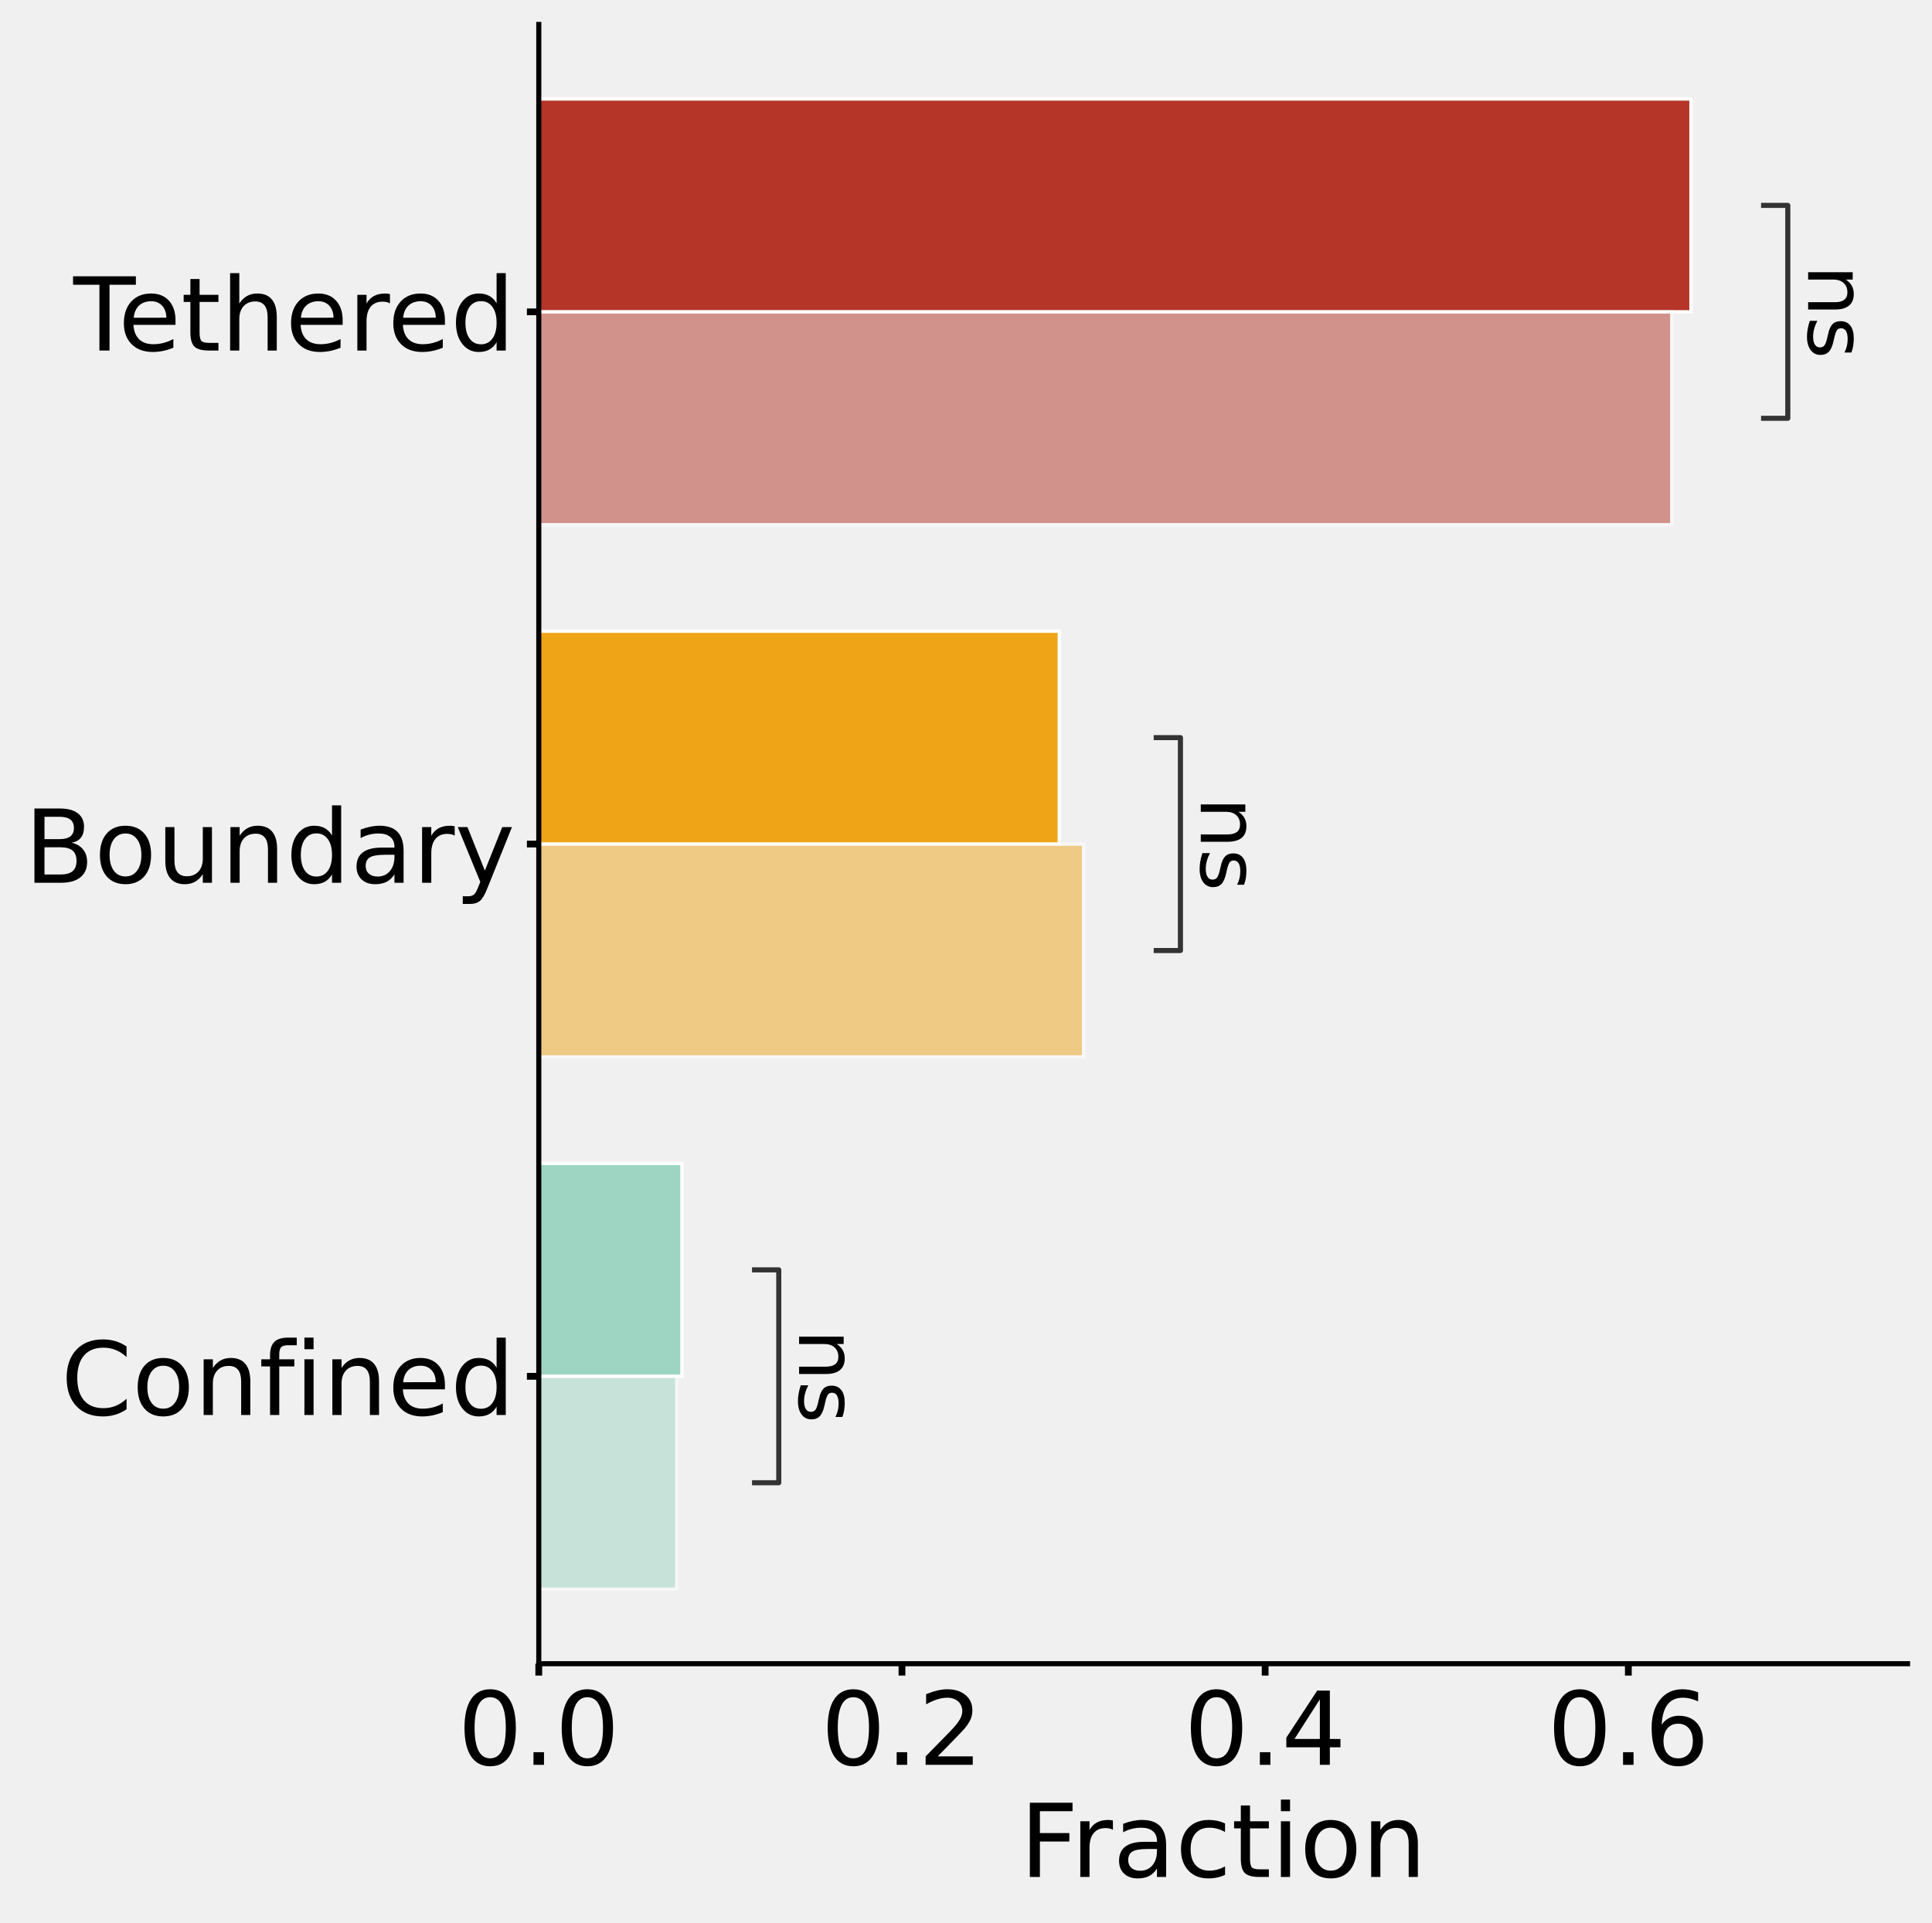
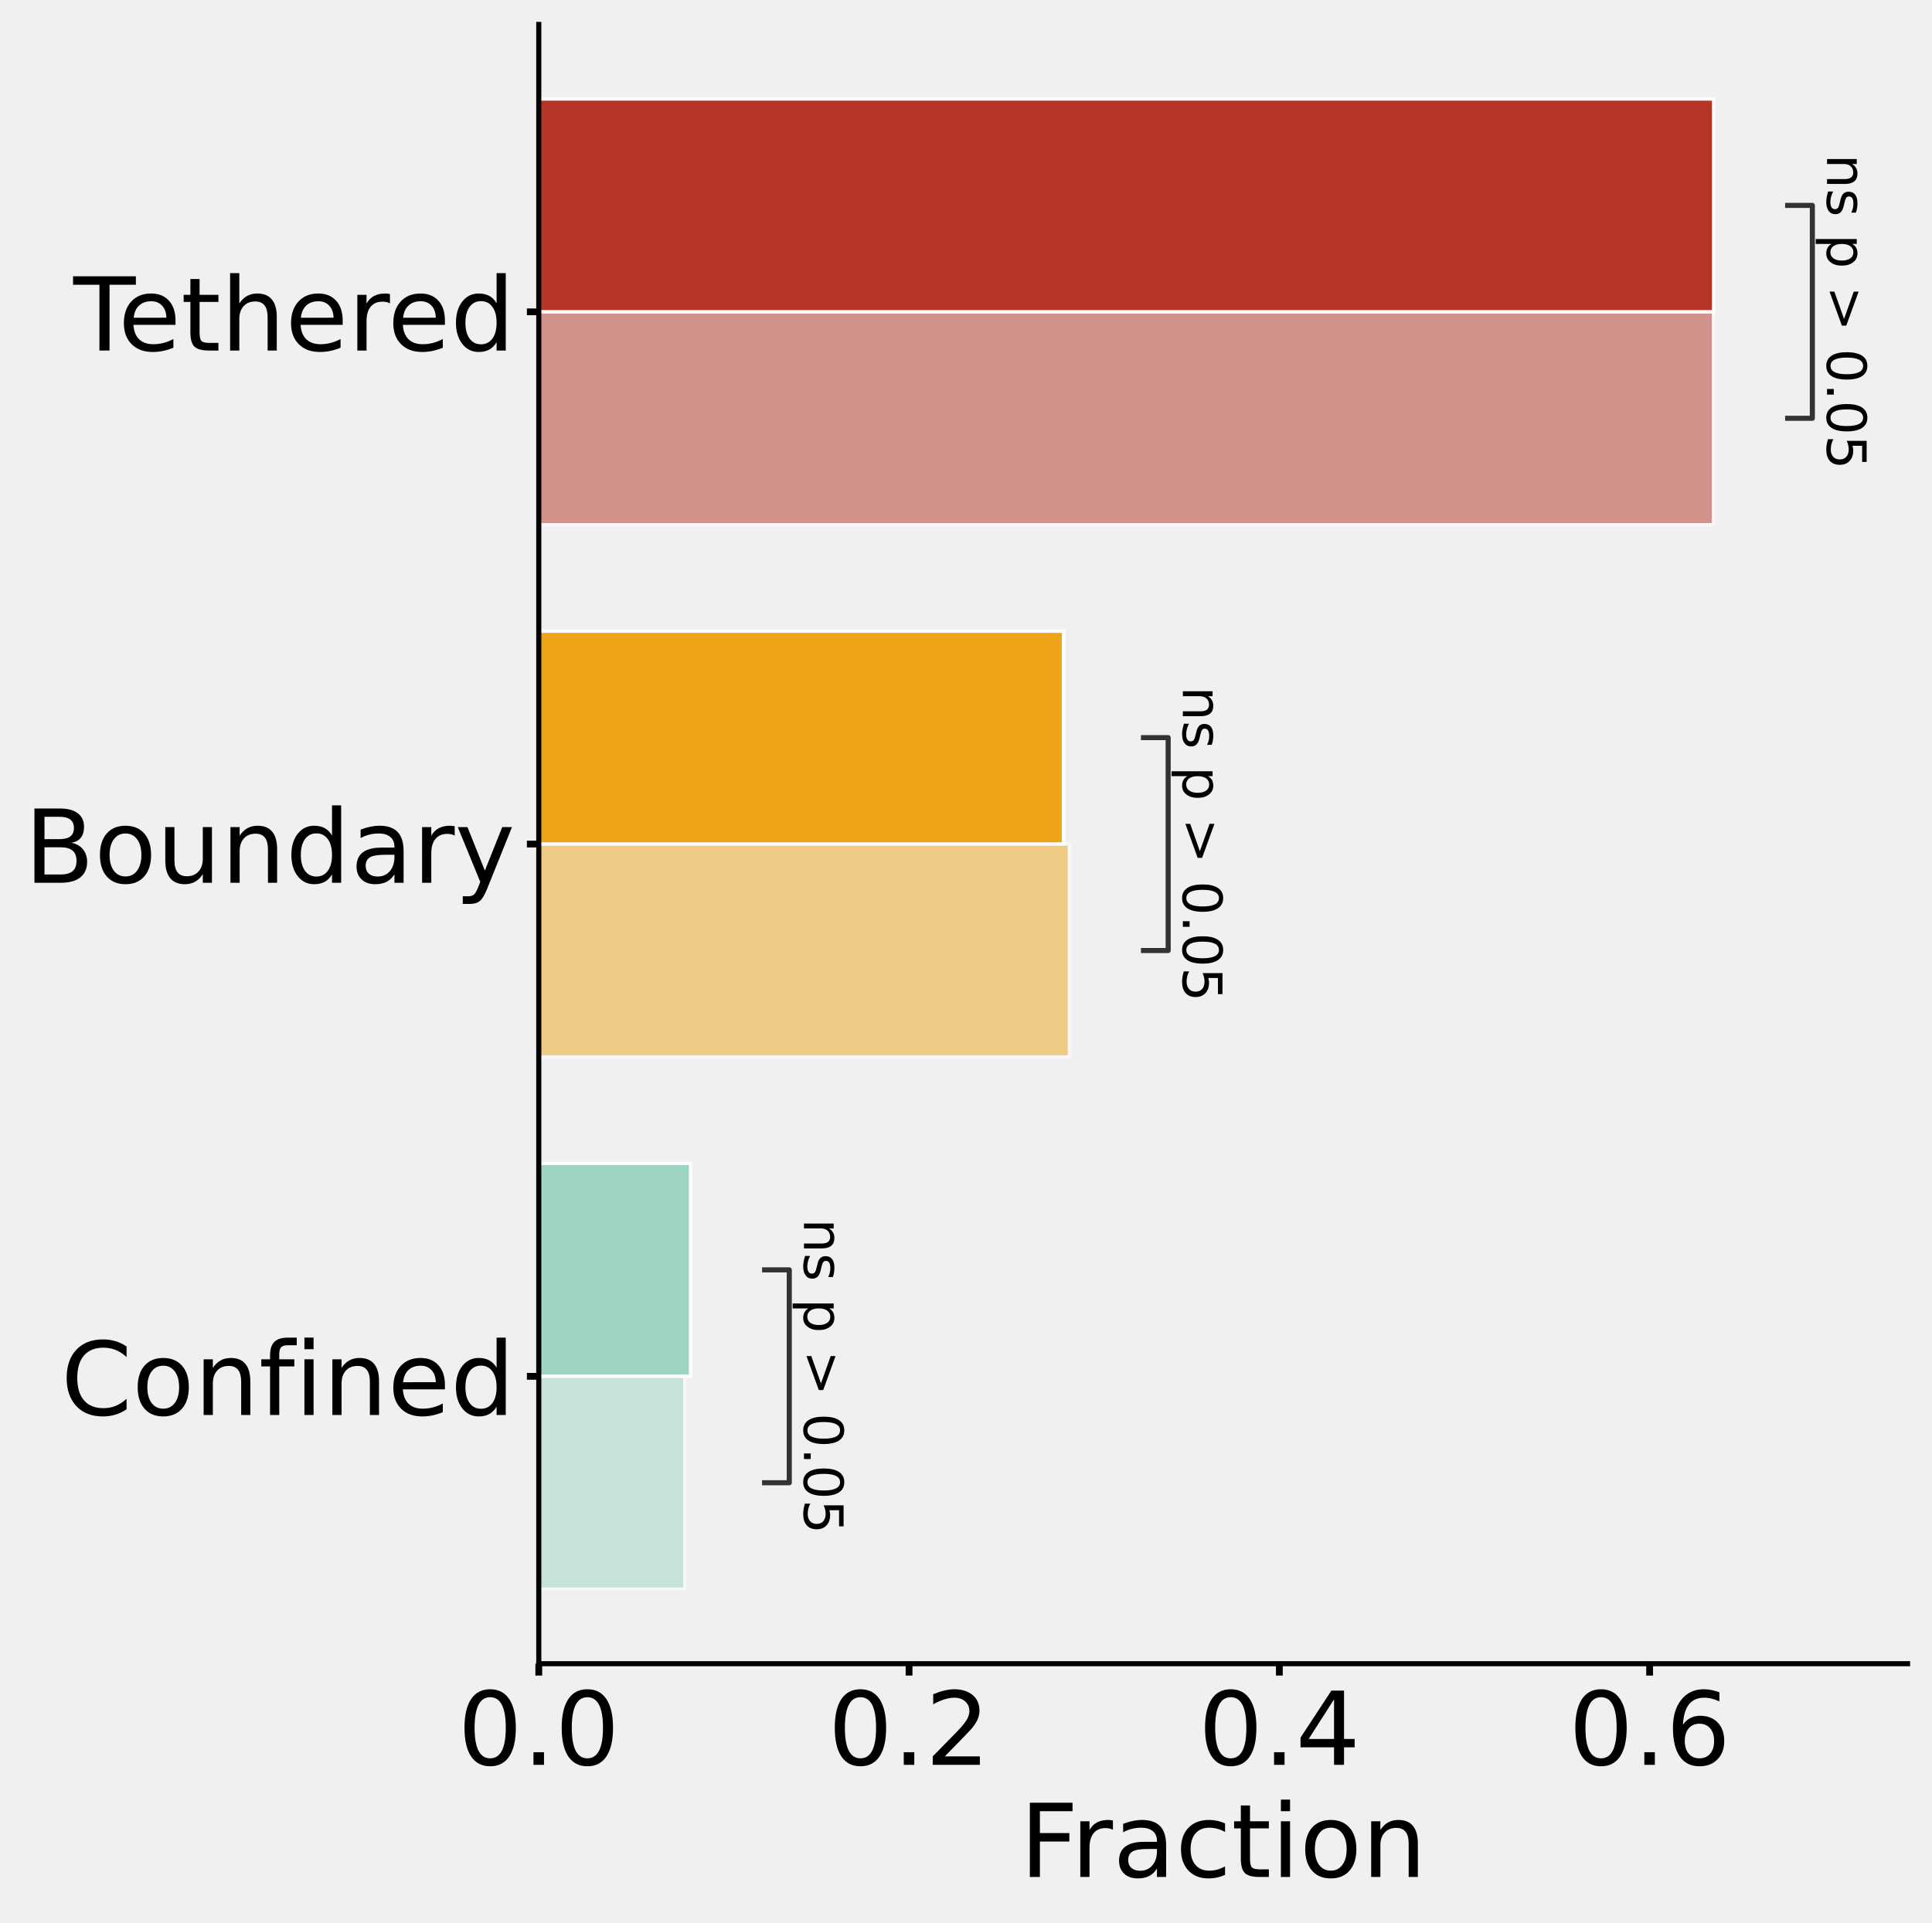
<svg xmlns="http://www.w3.org/2000/svg" xmlns:xlink="http://www.w3.org/1999/xlink" width="569.013pt" height="566.389pt" viewBox="0 0 569.013 566.389" version="1.1">
  <defs>
    <style type="text/css">*{stroke-linejoin: round; stroke-linecap: butt}</style>
  </defs>
  <g id="figure_1">
    <g id="patch_1">
      <path d="M 0 566.389  L 569.013 566.389  L 569.013 0  L 0 0  L 0 566.389  z " style="fill: none" />
    </g>
    <g id="axes_1">
      <g id="patch_2">
        <path d="M 158.683 490.12  L 561.813 490.12  L 561.813 7.2  L 158.683 7.2  L 158.683 490.12  z " style="fill: none" />
      </g>
      <g id="patch_3">
-         <path d="M 158.683 29.151  L 498.038 29.151  L 498.038 91.868  L 158.683 91.868  z " clip-path="url(#p377c1f86a9)" style="fill: #ae2012; opacity: 0.9; stroke: #ffffff; stroke-linejoin: miter" />
+         <path d="M 158.683 29.151  L 504.708 29.151  L 504.708 91.868  L 158.683 91.868  z " clip-path="url(#p26259764b4)" style="fill: #ae2012; opacity: 0.9; stroke: #ffffff; stroke-linejoin: miter" />
      </g>
      <g id="patch_4">
-         <path d="M 158.683 185.943  L 311.988 185.943  L 311.988 248.66  L 158.683 248.66  z " clip-path="url(#p377c1f86a9)" style="fill: #ee9b00; opacity: 0.9; stroke: #ffffff; stroke-linejoin: miter" />
+         <path d="M 158.683 185.943  L 313.228 185.943  L 313.228 248.66  L 158.683 248.66  z " clip-path="url(#p26259764b4)" style="fill: #ee9b00; opacity: 0.9; stroke: #ffffff; stroke-linejoin: miter" />
      </g>
      <g id="patch_5">
-         <path d="M 158.683 342.735  L 200.854 342.735  L 200.854 405.452  L 158.683 405.452  z " clip-path="url(#p377c1f86a9)" style="fill: #94d2bd; opacity: 0.9; stroke: #ffffff; stroke-linejoin: miter" />
+         <path d="M 158.683 342.735  L 203.394 342.735  L 203.394 405.452  L 158.683 405.452  z " clip-path="url(#p26259764b4)" style="fill: #94d2bd; opacity: 0.9; stroke: #ffffff; stroke-linejoin: miter" />
      </g>
      <g id="patch_6">
-         <path d="M 158.683 91.868  L 492.391 91.868  L 492.391 154.585  L 158.683 154.585  z " clip-path="url(#p377c1f86a9)" style="fill: #ae2012; opacity: 0.45; stroke: #ffffff; stroke-linejoin: miter" />
+         <path d="M 158.683 91.868  L 504.668 91.868  L 504.668 154.585  L 158.683 154.585  z " clip-path="url(#p26259764b4)" style="fill: #ae2012; opacity: 0.45; stroke: #ffffff; stroke-linejoin: miter" />
      </g>
      <g id="patch_7">
-         <path d="M 158.683 248.66  L 319.156 248.66  L 319.156 311.377  L 158.683 311.377  z " clip-path="url(#p377c1f86a9)" style="fill: #ee9b00; opacity: 0.45; stroke: #ffffff; stroke-linejoin: miter" />
+         <path d="M 158.683 248.66  L 314.983 248.66  L 314.983 311.377  L 158.683 311.377  z " clip-path="url(#p26259764b4)" style="fill: #ee9b00; opacity: 0.45; stroke: #ffffff; stroke-linejoin: miter" />
      </g>
      <g id="patch_8">
-         <path d="M 158.683 405.452  L 199.333 405.452  L 199.333 468.169  L 158.683 468.169  z " clip-path="url(#p377c1f86a9)" style="fill: #94d2bd; opacity: 0.45; stroke: #ffffff; stroke-linejoin: miter" />
+         <path d="M 158.683 405.452  L 201.678 405.452  L 201.678 468.169  L 158.683 468.169  z " clip-path="url(#p26259764b4)" style="fill: #94d2bd; opacity: 0.45; stroke: #ffffff; stroke-linejoin: miter" />
      </g>
      <g id="patch_9">
-         <path d="M 158.683 91.868  L 158.683 91.868  L 158.683 91.868  L 158.683 91.868  z " clip-path="url(#p377c1f86a9)" style="fill: #808080; stroke: #ffffff; stroke-linejoin: miter" />
+         <path d="M 158.683 91.868  L 158.683 91.868  L 158.683 91.868  L 158.683 91.868  z " clip-path="url(#p26259764b4)" style="fill: #808080; stroke: #ffffff; stroke-linejoin: miter" />
      </g>
      <g id="patch_10">
-         <path d="M 158.683 91.868  L 158.683 91.868  L 158.683 91.868  L 158.683 91.868  z " clip-path="url(#p377c1f86a9)" style="fill: #808080; stroke: #ffffff; stroke-linejoin: miter" />
+         <path d="M 158.683 91.868  L 158.683 91.868  L 158.683 91.868  L 158.683 91.868  z " clip-path="url(#p26259764b4)" style="fill: #808080; stroke: #ffffff; stroke-linejoin: miter" />
      </g>
      <g id="matplotlib.axis_1">
        <g id="xtick_1">
          <g id="line2d_1">
            <defs>
-               <path id="m9a70f101ea" d="M 0 0  L 0 3.5  " style="stroke: #000000; stroke-width: 2" />
+               <path id="m5bd58b3aa6" d="M 0 0  L 0 3.5  " style="stroke: #000000; stroke-width: 2" />
            </defs>
            <g>
-               <use xlink:href="#m9a70f101ea" x="158.683" y="490.12" style="stroke: #000000; stroke-width: 2" />
+               <use xlink:href="#m5bd58b3aa6" x="158.683" y="490.12" style="stroke: #000000; stroke-width: 2" />
            </g>
          </g>
          <g id="text_1">
            <g transform="translate(134.8281 519.9153) scale(0.3 -0.3)">
              <defs>
                <path id="DejaVuSans-30" d="M 2034 4250  Q 1547 4250 1301 3770  Q 1056 3291 1056 2328  Q 1056 1369 1301 889  Q 1547 409 2034 409  Q 2525 409 2770 889  Q 3016 1369 3016 2328  Q 3016 3291 2770 3770  Q 2525 4250 2034 4250  z M 2034 4750  Q 2819 4750 3233 4129  Q 3647 3509 3647 2328  Q 3647 1150 3233 529  Q 2819 -91 2034 -91  Q 1250 -91 836 529  Q 422 1150 422 2328  Q 422 3509 836 4129  Q 1250 4750 2034 4750  z " transform="scale(0.015625)" />
                <path id="DejaVuSans-2e" d="M 684 794  L 1344 794  L 1344 0  L 684 0  L 684 794  z " transform="scale(0.015625)" />
              </defs>
              <use xlink:href="#DejaVuSans-30" />
              <use xlink:href="#DejaVuSans-2e" transform="translate(63.62305 0)" />
              <use xlink:href="#DejaVuSans-30" transform="translate(95.41016 0)" />
            </g>
          </g>
        </g>
        <g id="xtick_2">
          <g id="line2d_2">
            <g>
-               <use xlink:href="#m9a70f101ea" x="265.649" y="490.12" style="stroke: #000000; stroke-width: 2" />
+               <use xlink:href="#m5bd58b3aa6" x="267.739" y="490.12" style="stroke: #000000; stroke-width: 2" />
            </g>
          </g>
          <g id="text_2">
-             <g transform="translate(241.7945 519.9153) scale(0.3 -0.3)">
+             <g transform="translate(243.8843 519.9153) scale(0.3 -0.3)">
              <defs>
                <path id="DejaVuSans-32" d="M 1228 531  L 3431 531  L 3431 0  L 469 0  L 469 531  Q 828 903 1448 1529  Q 2069 2156 2228 2338  Q 2531 2678 2651 2914  Q 2772 3150 2772 3378  Q 2772 3750 2511 3984  Q 2250 4219 1831 4219  Q 1534 4219 1204 4116  Q 875 4013 500 3803  L 500 4441  Q 881 4594 1212 4672  Q 1544 4750 1819 4750  Q 2544 4750 2975 4387  Q 3406 4025 3406 3419  Q 3406 3131 3298 2873  Q 3191 2616 2906 2266  Q 2828 2175 2409 1742  Q 1991 1309 1228 531  z " transform="scale(0.015625)" />
              </defs>
              <use xlink:href="#DejaVuSans-30" />
              <use xlink:href="#DejaVuSans-2e" transform="translate(63.62305 0)" />
              <use xlink:href="#DejaVuSans-32" transform="translate(95.41016 0)" />
            </g>
          </g>
        </g>
        <g id="xtick_3">
          <g id="line2d_3">
            <g>
-               <use xlink:href="#m9a70f101ea" x="372.616" y="490.12" style="stroke: #000000; stroke-width: 2" />
+               <use xlink:href="#m5bd58b3aa6" x="376.795" y="490.12" style="stroke: #000000; stroke-width: 2" />
            </g>
          </g>
          <g id="text_3">
-             <g transform="translate(348.7609 519.9153) scale(0.3 -0.3)">
+             <g transform="translate(352.9404 519.9153) scale(0.3 -0.3)">
              <defs>
                <path id="DejaVuSans-34" d="M 2419 4116  L 825 1625  L 2419 1625  L 2419 4116  z M 2253 4666  L 3047 4666  L 3047 1625  L 3713 1625  L 3713 1100  L 3047 1100  L 3047 0  L 2419 0  L 2419 1100  L 313 1100  L 313 1709  L 2253 4666  z " transform="scale(0.015625)" />
              </defs>
              <use xlink:href="#DejaVuSans-30" />
              <use xlink:href="#DejaVuSans-2e" transform="translate(63.62305 0)" />
              <use xlink:href="#DejaVuSans-34" transform="translate(95.41016 0)" />
            </g>
          </g>
        </g>
        <g id="xtick_4">
          <g id="line2d_4">
            <g>
-               <use xlink:href="#m9a70f101ea" x="479.582" y="490.12" style="stroke: #000000; stroke-width: 2" />
+               <use xlink:href="#m5bd58b3aa6" x="485.851" y="490.12" style="stroke: #000000; stroke-width: 2" />
            </g>
          </g>
          <g id="text_4">
-             <g transform="translate(455.7273 519.9153) scale(0.3 -0.3)">
+             <g transform="translate(461.9965 519.9153) scale(0.3 -0.3)">
              <defs>
                <path id="DejaVuSans-36" d="M 2113 2584  Q 1688 2584 1439 2293  Q 1191 2003 1191 1497  Q 1191 994 1439 701  Q 1688 409 2113 409  Q 2538 409 2786 701  Q 3034 994 3034 1497  Q 3034 2003 2786 2293  Q 2538 2584 2113 2584  z M 3366 4563  L 3366 3988  Q 3128 4100 2886 4159  Q 2644 4219 2406 4219  Q 1781 4219 1451 3797  Q 1122 3375 1075 2522  Q 1259 2794 1537 2939  Q 1816 3084 2150 3084  Q 2853 3084 3261 2657  Q 3669 2231 3669 1497  Q 3669 778 3244 343  Q 2819 -91 2113 -91  Q 1303 -91 875 529  Q 447 1150 447 2328  Q 447 3434 972 4092  Q 1497 4750 2381 4750  Q 2619 4750 2861 4703  Q 3103 4656 3366 4563  z " transform="scale(0.015625)" />
              </defs>
              <use xlink:href="#DejaVuSans-30" />
              <use xlink:href="#DejaVuSans-2e" transform="translate(63.62305 0)" />
              <use xlink:href="#DejaVuSans-36" transform="translate(95.41016 0)" />
            </g>
          </g>
        </g>
        <g id="text_5">
          <g transform="translate(300.3697 552.9497) scale(0.3 -0.3)">
            <defs>
              <path id="DejaVuSans-46" d="M 628 4666  L 3309 4666  L 3309 4134  L 1259 4134  L 1259 2759  L 3109 2759  L 3109 2228  L 1259 2228  L 1259 0  L 628 0  L 628 4666  z " transform="scale(0.015625)" />
              <path id="DejaVuSans-72" d="M 2631 2963  Q 2534 3019 2420 3045  Q 2306 3072 2169 3072  Q 1681 3072 1420 2755  Q 1159 2438 1159 1844  L 1159 0  L 581 0  L 581 3500  L 1159 3500  L 1159 2956  Q 1341 3275 1631 3429  Q 1922 3584 2338 3584  Q 2397 3584 2469 3576  Q 2541 3569 2628 3553  L 2631 2963  z " transform="scale(0.015625)" />
              <path id="DejaVuSans-61" d="M 2194 1759  Q 1497 1759 1228 1600  Q 959 1441 959 1056  Q 959 750 1161 570  Q 1363 391 1709 391  Q 2188 391 2477 730  Q 2766 1069 2766 1631  L 2766 1759  L 2194 1759  z M 3341 1997  L 3341 0  L 2766 0  L 2766 531  Q 2569 213 2275 61  Q 1981 -91 1556 -91  Q 1019 -91 701 211  Q 384 513 384 1019  Q 384 1609 779 1909  Q 1175 2209 1959 2209  L 2766 2209  L 2766 2266  Q 2766 2663 2505 2880  Q 2244 3097 1772 3097  Q 1472 3097 1187 3025  Q 903 2953 641 2809  L 641 3341  Q 956 3463 1253 3523  Q 1550 3584 1831 3584  Q 2591 3584 2966 3190  Q 3341 2797 3341 1997  z " transform="scale(0.015625)" />
              <path id="DejaVuSans-63" d="M 3122 3366  L 3122 2828  Q 2878 2963 2633 3030  Q 2388 3097 2138 3097  Q 1578 3097 1268 2742  Q 959 2388 959 1747  Q 959 1106 1268 751  Q 1578 397 2138 397  Q 2388 397 2633 464  Q 2878 531 3122 666  L 3122 134  Q 2881 22 2623 -34  Q 2366 -91 2075 -91  Q 1284 -91 818 406  Q 353 903 353 1747  Q 353 2603 823 3093  Q 1294 3584 2113 3584  Q 2378 3584 2631 3529  Q 2884 3475 3122 3366  z " transform="scale(0.015625)" />
              <path id="DejaVuSans-74" d="M 1172 4494  L 1172 3500  L 2356 3500  L 2356 3053  L 1172 3053  L 1172 1153  Q 1172 725 1289 603  Q 1406 481 1766 481  L 2356 481  L 2356 0  L 1766 0  Q 1100 0 847 248  Q 594 497 594 1153  L 594 3053  L 172 3053  L 172 3500  L 594 3500  L 594 4494  L 1172 4494  z " transform="scale(0.015625)" />
              <path id="DejaVuSans-69" d="M 603 3500  L 1178 3500  L 1178 0  L 603 0  L 603 3500  z M 603 4863  L 1178 4863  L 1178 4134  L 603 4134  L 603 4863  z " transform="scale(0.015625)" />
              <path id="DejaVuSans-6f" d="M 1959 3097  Q 1497 3097 1228 2736  Q 959 2375 959 1747  Q 959 1119 1226 758  Q 1494 397 1959 397  Q 2419 397 2687 759  Q 2956 1122 2956 1747  Q 2956 2369 2687 2733  Q 2419 3097 1959 3097  z M 1959 3584  Q 2709 3584 3137 3096  Q 3566 2609 3566 1747  Q 3566 888 3137 398  Q 2709 -91 1959 -91  Q 1206 -91 779 398  Q 353 888 353 1747  Q 353 2609 779 3096  Q 1206 3584 1959 3584  z " transform="scale(0.015625)" />
              <path id="DejaVuSans-6e" d="M 3513 2113  L 3513 0  L 2938 0  L 2938 2094  Q 2938 2591 2744 2837  Q 2550 3084 2163 3084  Q 1697 3084 1428 2787  Q 1159 2491 1159 1978  L 1159 0  L 581 0  L 581 3500  L 1159 3500  L 1159 2956  Q 1366 3272 1645 3428  Q 1925 3584 2291 3584  Q 2894 3584 3203 3211  Q 3513 2838 3513 2113  z " transform="scale(0.015625)" />
            </defs>
            <use xlink:href="#DejaVuSans-46" />
            <use xlink:href="#DejaVuSans-72" transform="translate(50.26953 0)" />
            <use xlink:href="#DejaVuSans-61" transform="translate(91.38281 0)" />
            <use xlink:href="#DejaVuSans-63" transform="translate(152.6621 0)" />
            <use xlink:href="#DejaVuSans-74" transform="translate(207.6426 0)" />
            <use xlink:href="#DejaVuSans-69" transform="translate(246.8516 0)" />
            <use xlink:href="#DejaVuSans-6f" transform="translate(274.6348 0)" />
            <use xlink:href="#DejaVuSans-6e" transform="translate(335.8164 0)" />
          </g>
        </g>
      </g>
      <g id="matplotlib.axis_2">
        <g id="ytick_1">
          <g id="line2d_5">
            <defs>
-               <path id="m6d8dbdc36f" d="M 0 0  L -3.5 0  " style="stroke: #000000; stroke-width: 2" />
+               <path id="m721874763d" d="M 0 0  L -3.5 0  " style="stroke: #000000; stroke-width: 2" />
            </defs>
            <g>
-               <use xlink:href="#m6d8dbdc36f" x="158.683" y="91.868" style="stroke: #000000; stroke-width: 2" />
+               <use xlink:href="#m721874763d" x="158.683" y="91.868" style="stroke: #000000; stroke-width: 2" />
            </g>
          </g>
          <g id="text_6">
            <g transform="translate(21.60469 103.2654) scale(0.3 -0.3)">
              <defs>
                <path id="DejaVuSans-54" d="M -19 4666  L 3928 4666  L 3928 4134  L 2272 4134  L 2272 0  L 1638 0  L 1638 4134  L -19 4134  L -19 4666  z " transform="scale(0.015625)" />
                <path id="DejaVuSans-65" d="M 3597 1894  L 3597 1613  L 953 1613  Q 991 1019 1311 708  Q 1631 397 2203 397  Q 2534 397 2845 478  Q 3156 559 3463 722  L 3463 178  Q 3153 47 2828 -22  Q 2503 -91 2169 -91  Q 1331 -91 842 396  Q 353 884 353 1716  Q 353 2575 817 3079  Q 1281 3584 2069 3584  Q 2775 3584 3186 3129  Q 3597 2675 3597 1894  z M 3022 2063  Q 3016 2534 2758 2815  Q 2500 3097 2075 3097  Q 1594 3097 1305 2825  Q 1016 2553 972 2059  L 3022 2063  z " transform="scale(0.015625)" />
                <path id="DejaVuSans-68" d="M 3513 2113  L 3513 0  L 2938 0  L 2938 2094  Q 2938 2591 2744 2837  Q 2550 3084 2163 3084  Q 1697 3084 1428 2787  Q 1159 2491 1159 1978  L 1159 0  L 581 0  L 581 4863  L 1159 4863  L 1159 2956  Q 1366 3272 1645 3428  Q 1925 3584 2291 3584  Q 2894 3584 3203 3211  Q 3513 2838 3513 2113  z " transform="scale(0.015625)" />
                <path id="DejaVuSans-64" d="M 2906 2969  L 2906 4863  L 3481 4863  L 3481 0  L 2906 0  L 2906 525  Q 2725 213 2448 61  Q 2172 -91 1784 -91  Q 1150 -91 751 415  Q 353 922 353 1747  Q 353 2572 751 3078  Q 1150 3584 1784 3584  Q 2172 3584 2448 3432  Q 2725 3281 2906 2969  z M 947 1747  Q 947 1113 1208 752  Q 1469 391 1925 391  Q 2381 391 2643 752  Q 2906 1113 2906 1747  Q 2906 2381 2643 2742  Q 2381 3103 1925 3103  Q 1469 3103 1208 2742  Q 947 2381 947 1747  z " transform="scale(0.015625)" />
              </defs>
              <use xlink:href="#DejaVuSans-54" />
              <use xlink:href="#DejaVuSans-65" transform="translate(44.08398 0)" />
              <use xlink:href="#DejaVuSans-74" transform="translate(105.6074 0)" />
              <use xlink:href="#DejaVuSans-68" transform="translate(144.8164 0)" />
              <use xlink:href="#DejaVuSans-65" transform="translate(208.1953 0)" />
              <use xlink:href="#DejaVuSans-72" transform="translate(269.7188 0)" />
              <use xlink:href="#DejaVuSans-65" transform="translate(308.582 0)" />
              <use xlink:href="#DejaVuSans-64" transform="translate(370.1055 0)" />
            </g>
          </g>
        </g>
        <g id="ytick_2">
          <g id="line2d_6">
            <g>
-               <use xlink:href="#m6d8dbdc36f" x="158.683" y="248.66" style="stroke: #000000; stroke-width: 2" />
+               <use xlink:href="#m721874763d" x="158.683" y="248.66" style="stroke: #000000; stroke-width: 2" />
            </g>
          </g>
          <g id="text_7">
            <g transform="translate(7.2 260.0577) scale(0.3 -0.3)">
              <defs>
                <path id="DejaVuSans-42" d="M 1259 2228  L 1259 519  L 2272 519  Q 2781 519 3026 730  Q 3272 941 3272 1375  Q 3272 1813 3026 2020  Q 2781 2228 2272 2228  L 1259 2228  z M 1259 4147  L 1259 2741  L 2194 2741  Q 2656 2741 2882 2914  Q 3109 3088 3109 3444  Q 3109 3797 2882 3972  Q 2656 4147 2194 4147  L 1259 4147  z M 628 4666  L 2241 4666  Q 2963 4666 3353 4366  Q 3744 4066 3744 3513  Q 3744 3084 3544 2831  Q 3344 2578 2956 2516  Q 3422 2416 3680 2098  Q 3938 1781 3938 1306  Q 3938 681 3513 340  Q 3088 0 2303 0  L 628 0  L 628 4666  z " transform="scale(0.015625)" />
                <path id="DejaVuSans-75" d="M 544 1381  L 544 3500  L 1119 3500  L 1119 1403  Q 1119 906 1312 657  Q 1506 409 1894 409  Q 2359 409 2629 706  Q 2900 1003 2900 1516  L 2900 3500  L 3475 3500  L 3475 0  L 2900 0  L 2900 538  Q 2691 219 2414 64  Q 2138 -91 1772 -91  Q 1169 -91 856 284  Q 544 659 544 1381  z M 1991 3584  L 1991 3584  z " transform="scale(0.015625)" />
                <path id="DejaVuSans-79" d="M 2059 -325  Q 1816 -950 1584 -1140  Q 1353 -1331 966 -1331  L 506 -1331  L 506 -850  L 844 -850  Q 1081 -850 1212 -737  Q 1344 -625 1503 -206  L 1606 56  L 191 3500  L 800 3500  L 1894 763  L 2988 3500  L 3597 3500  L 2059 -325  z " transform="scale(0.015625)" />
              </defs>
              <use xlink:href="#DejaVuSans-42" />
              <use xlink:href="#DejaVuSans-6f" transform="translate(68.60352 0)" />
              <use xlink:href="#DejaVuSans-75" transform="translate(129.7852 0)" />
              <use xlink:href="#DejaVuSans-6e" transform="translate(193.1641 0)" />
              <use xlink:href="#DejaVuSans-64" transform="translate(256.543 0)" />
              <use xlink:href="#DejaVuSans-61" transform="translate(320.0195 0)" />
              <use xlink:href="#DejaVuSans-72" transform="translate(381.2988 0)" />
              <use xlink:href="#DejaVuSans-79" transform="translate(422.4121 0)" />
            </g>
          </g>
        </g>
        <g id="ytick_3">
          <g id="line2d_7">
            <g>
-               <use xlink:href="#m6d8dbdc36f" x="158.683" y="405.452" style="stroke: #000000; stroke-width: 2" />
+               <use xlink:href="#m721874763d" x="158.683" y="405.452" style="stroke: #000000; stroke-width: 2" />
            </g>
          </g>
          <g id="text_8">
            <g transform="translate(17.95312 416.8499) scale(0.3 -0.3)">
              <defs>
                <path id="DejaVuSans-43" d="M 4122 4306  L 4122 3641  Q 3803 3938 3442 4084  Q 3081 4231 2675 4231  Q 1875 4231 1450 3742  Q 1025 3253 1025 2328  Q 1025 1406 1450 917  Q 1875 428 2675 428  Q 3081 428 3442 575  Q 3803 722 4122 1019  L 4122 359  Q 3791 134 3420 21  Q 3050 -91 2638 -91  Q 1578 -91 968 557  Q 359 1206 359 2328  Q 359 3453 968 4101  Q 1578 4750 2638 4750  Q 3056 4750 3426 4639  Q 3797 4528 4122 4306  z " transform="scale(0.015625)" />
                <path id="DejaVuSans-66" d="M 2375 4863  L 2375 4384  L 1825 4384  Q 1516 4384 1395 4259  Q 1275 4134 1275 3809  L 1275 3500  L 2222 3500  L 2222 3053  L 1275 3053  L 1275 0  L 697 0  L 697 3053  L 147 3053  L 147 3500  L 697 3500  L 697 3744  Q 697 4328 969 4595  Q 1241 4863 1831 4863  L 2375 4863  z " transform="scale(0.015625)" />
              </defs>
              <use xlink:href="#DejaVuSans-43" />
              <use xlink:href="#DejaVuSans-6f" transform="translate(69.82422 0)" />
              <use xlink:href="#DejaVuSans-6e" transform="translate(131.0059 0)" />
              <use xlink:href="#DejaVuSans-66" transform="translate(194.3848 0)" />
              <use xlink:href="#DejaVuSans-69" transform="translate(229.5898 0)" />
              <use xlink:href="#DejaVuSans-6e" transform="translate(257.373 0)" />
              <use xlink:href="#DejaVuSans-65" transform="translate(320.752 0)" />
              <use xlink:href="#DejaVuSans-64" transform="translate(382.2754 0)" />
            </g>
          </g>
        </g>
      </g>
      <g id="line2d_8">
-         <path clip-path="url(#p377c1f86a9)" style="fill: none; stroke: #424242; stroke-width: 2.25; stroke-linecap: square" />
+         <path clip-path="url(#p26259764b4)" style="fill: none; stroke: #424242; stroke-width: 2.25; stroke-linecap: square" />
      </g>
      <g id="line2d_9">
-         <path clip-path="url(#p377c1f86a9)" style="fill: none; stroke: #424242; stroke-width: 2.25; stroke-linecap: square" />
+         <path clip-path="url(#p26259764b4)" style="fill: none; stroke: #424242; stroke-width: 2.25; stroke-linecap: square" />
      </g>
      <g id="line2d_10">
-         <path clip-path="url(#p377c1f86a9)" style="fill: none; stroke: #424242; stroke-width: 2.25; stroke-linecap: square" />
+         <path clip-path="url(#p26259764b4)" style="fill: none; stroke: #424242; stroke-width: 2.25; stroke-linecap: square" />
      </g>
      <g id="line2d_11">
-         <path clip-path="url(#p377c1f86a9)" style="fill: none; stroke: #424242; stroke-width: 2.25; stroke-linecap: square" />
+         <path clip-path="url(#p26259764b4)" style="fill: none; stroke: #424242; stroke-width: 2.25; stroke-linecap: square" />
      </g>
      <g id="line2d_12">
-         <path clip-path="url(#p377c1f86a9)" style="fill: none; stroke: #424242; stroke-width: 2.25; stroke-linecap: square" />
+         <path clip-path="url(#p26259764b4)" style="fill: none; stroke: #424242; stroke-width: 2.25; stroke-linecap: square" />
      </g>
      <g id="line2d_13">
-         <path clip-path="url(#p377c1f86a9)" style="fill: none; stroke: #424242; stroke-width: 2.25; stroke-linecap: square" />
+         <path clip-path="url(#p26259764b4)" style="fill: none; stroke: #424242; stroke-width: 2.25; stroke-linecap: square" />
      </g>
      <g id="line2d_14">
-         <path d="M 340.535 217.302  L 347.662 217.302  L 347.662 280.018  L 340.535 280.018  " style="fill: none; stroke: #333333; stroke-width: 1.5; stroke-linecap: square" />
+         <path d="M 336.783 217.302  L 344.049 217.302  L 344.049 280.018  L 336.783 280.018  " style="fill: none; stroke: #333333; stroke-width: 1.5; stroke-linecap: square" />
      </g>
      <g id="line2d_15">
-         <path d="M 519.418 60.509  L 526.544 60.509  L 526.544 123.226  L 519.418 123.226  " style="fill: none; stroke: #333333; stroke-width: 1.5; stroke-linecap: square" />
+         <path d="M 526.507 60.509  L 533.774 60.509  L 533.774 123.226  L 526.507 123.226  " style="fill: none; stroke: #333333; stroke-width: 1.5; stroke-linecap: square" />
      </g>
      <g id="line2d_16">
-         <path d="M 222.234 374.094  L 229.36 374.094  L 229.36 436.811  L 222.234 436.811  " style="fill: none; stroke: #333333; stroke-width: 1.5; stroke-linecap: square" />
+         <path d="M 225.193 374.094  L 232.46 374.094  L 232.46 436.811  L 225.193 436.811  " style="fill: none; stroke: #333333; stroke-width: 1.5; stroke-linecap: square" />
      </g>
      <g id="patch_11">
        <path d="M 158.683 490.12  L 158.683 7.2  " style="fill: none; stroke: #000000; stroke-width: 1.5; stroke-linejoin: miter; stroke-linecap: square" />
      </g>
      <g id="patch_12">
        <path d="M 158.683 490.12  L 561.813 490.12  " style="fill: none; stroke: #000000; stroke-width: 1.5; stroke-linejoin: miter; stroke-linecap: square" />
      </g>
      <g id="text_9">
-         <g transform="translate(353.6531 234.8038) rotate(-270) scale(0.24 -0.24)">
+         <g transform="translate(348.3767 202.2) rotate(-270) scale(0.16 -0.16)">
          <defs>
            <path id="DejaVuSans-73" d="M 2834 3397  L 2834 2853  Q 2591 2978 2328 3040  Q 2066 3103 1784 3103  Q 1356 3103 1142 2972  Q 928 2841 928 2578  Q 928 2378 1081 2264  Q 1234 2150 1697 2047  L 1894 2003  Q 2506 1872 2764 1633  Q 3022 1394 3022 966  Q 3022 478 2636 193  Q 2250 -91 1575 -91  Q 1294 -91 989 -36  Q 684 19 347 128  L 347 722  Q 666 556 975 473  Q 1284 391 1588 391  Q 1994 391 2212 530  Q 2431 669 2431 922  Q 2431 1156 2273 1281  Q 2116 1406 1581 1522  L 1381 1569  Q 847 1681 609 1914  Q 372 2147 372 2553  Q 372 3047 722 3315  Q 1072 3584 1716 3584  Q 2034 3584 2315 3537  Q 2597 3491 2834 3397  z " transform="scale(0.015625)" />
+             <path id="DejaVuSans-20" transform="scale(0.015625)" />
+             <path id="DejaVuSans-70" d="M 1159 525  L 1159 -1331  L 581 -1331  L 581 3500  L 1159 3500  L 1159 2969  Q 1341 3281 1617 3432  Q 1894 3584 2278 3584  Q 2916 3584 3314 3078  Q 3713 2572 3713 1747  Q 3713 922 3314 415  Q 2916 -91 2278 -91  Q 1894 -91 1617 61  Q 1341 213 1159 525  z M 3116 1747  Q 3116 2381 2855 2742  Q 2594 3103 2138 3103  Q 1681 3103 1420 2742  Q 1159 2381 1159 1747  Q 1159 1113 1420 752  Q 1681 391 2138 391  Q 2594 391 2855 752  Q 3116 1113 3116 1747  z " transform="scale(0.015625)" />
+             <path id="DejaVuSans-3e" d="M 678 3150  L 678 3719  L 4684 2266  L 4684 1747  L 678 294  L 678 863  L 3897 2003  L 678 3150  z " transform="scale(0.015625)" />
+             <path id="DejaVuSans-35" d="M 691 4666  L 3169 4666  L 3169 4134  L 1269 4134  L 1269 2991  Q 1406 3038 1543 3061  Q 1681 3084 1819 3084  Q 2600 3084 3056 2656  Q 3513 2228 3513 1497  Q 3513 744 3044 326  Q 2575 -91 1722 -91  Q 1428 -91 1123 -41  Q 819 9 494 109  L 494 744  Q 775 591 1075 516  Q 1375 441 1709 441  Q 2250 441 2565 725  Q 2881 1009 2881 1497  Q 2881 1984 2565 2268  Q 2250 2553 1709 2553  Q 1456 2553 1204 2497  Q 953 2441 691 2322  L 691 4666  z " transform="scale(0.015625)" />
          </defs>
          <use xlink:href="#DejaVuSans-6e" />
          <use xlink:href="#DejaVuSans-73" transform="translate(63.37891 0)" />
+           <use xlink:href="#DejaVuSans-20" transform="translate(115.4785 0)" />
+           <use xlink:href="#DejaVuSans-70" transform="translate(147.2656 0)" />
+           <use xlink:href="#DejaVuSans-20" transform="translate(210.7422 0)" />
+           <use xlink:href="#DejaVuSans-3e" transform="translate(242.5293 0)" />
+           <use xlink:href="#DejaVuSans-20" transform="translate(326.3184 0)" />
+           <use xlink:href="#DejaVuSans-30" transform="translate(358.1055 0)" />
+           <use xlink:href="#DejaVuSans-2e" transform="translate(421.7285 0)" />
+           <use xlink:href="#DejaVuSans-30" transform="translate(453.5156 0)" />
+           <use xlink:href="#DejaVuSans-35" transform="translate(517.1387 0)" />
        </g>
      </g>
      <g id="text_10">
-         <g transform="translate(532.5353 78.01154) rotate(-270) scale(0.24 -0.24)">
+         <g transform="translate(538.1012 45.40779) rotate(-270) scale(0.16 -0.16)">
          <use xlink:href="#DejaVuSans-6e" />
          <use xlink:href="#DejaVuSans-73" transform="translate(63.37891 0)" />
+           <use xlink:href="#DejaVuSans-20" transform="translate(115.4785 0)" />
+           <use xlink:href="#DejaVuSans-70" transform="translate(147.2656 0)" />
+           <use xlink:href="#DejaVuSans-20" transform="translate(210.7422 0)" />
+           <use xlink:href="#DejaVuSans-3e" transform="translate(242.5293 0)" />
+           <use xlink:href="#DejaVuSans-20" transform="translate(326.3184 0)" />
+           <use xlink:href="#DejaVuSans-30" transform="translate(358.1055 0)" />
+           <use xlink:href="#DejaVuSans-2e" transform="translate(421.7285 0)" />
+           <use xlink:href="#DejaVuSans-30" transform="translate(453.5156 0)" />
+           <use xlink:href="#DejaVuSans-35" transform="translate(517.1387 0)" />
        </g>
      </g>
      <g id="text_11">
-         <g transform="translate(235.3513 391.596) rotate(-270) scale(0.24 -0.24)">
+         <g transform="translate(236.7875 358.9922) rotate(-270) scale(0.16 -0.16)">
          <use xlink:href="#DejaVuSans-6e" />
          <use xlink:href="#DejaVuSans-73" transform="translate(63.37891 0)" />
+           <use xlink:href="#DejaVuSans-20" transform="translate(115.4785 0)" />
+           <use xlink:href="#DejaVuSans-70" transform="translate(147.2656 0)" />
+           <use xlink:href="#DejaVuSans-20" transform="translate(210.7422 0)" />
+           <use xlink:href="#DejaVuSans-3e" transform="translate(242.5293 0)" />
+           <use xlink:href="#DejaVuSans-20" transform="translate(326.3184 0)" />
+           <use xlink:href="#DejaVuSans-30" transform="translate(358.1055 0)" />
+           <use xlink:href="#DejaVuSans-2e" transform="translate(421.7285 0)" />
+           <use xlink:href="#DejaVuSans-30" transform="translate(453.5156 0)" />
+           <use xlink:href="#DejaVuSans-35" transform="translate(517.1387 0)" />
        </g>
      </g>
    </g>
  </g>
  <defs>
-     <clipPath id="p377c1f86a9">
+     <clipPath id="p26259764b4">
      <rect x="158.683" y="7.2" width="403.13" height="482.92" />
    </clipPath>
  </defs>
</svg>
